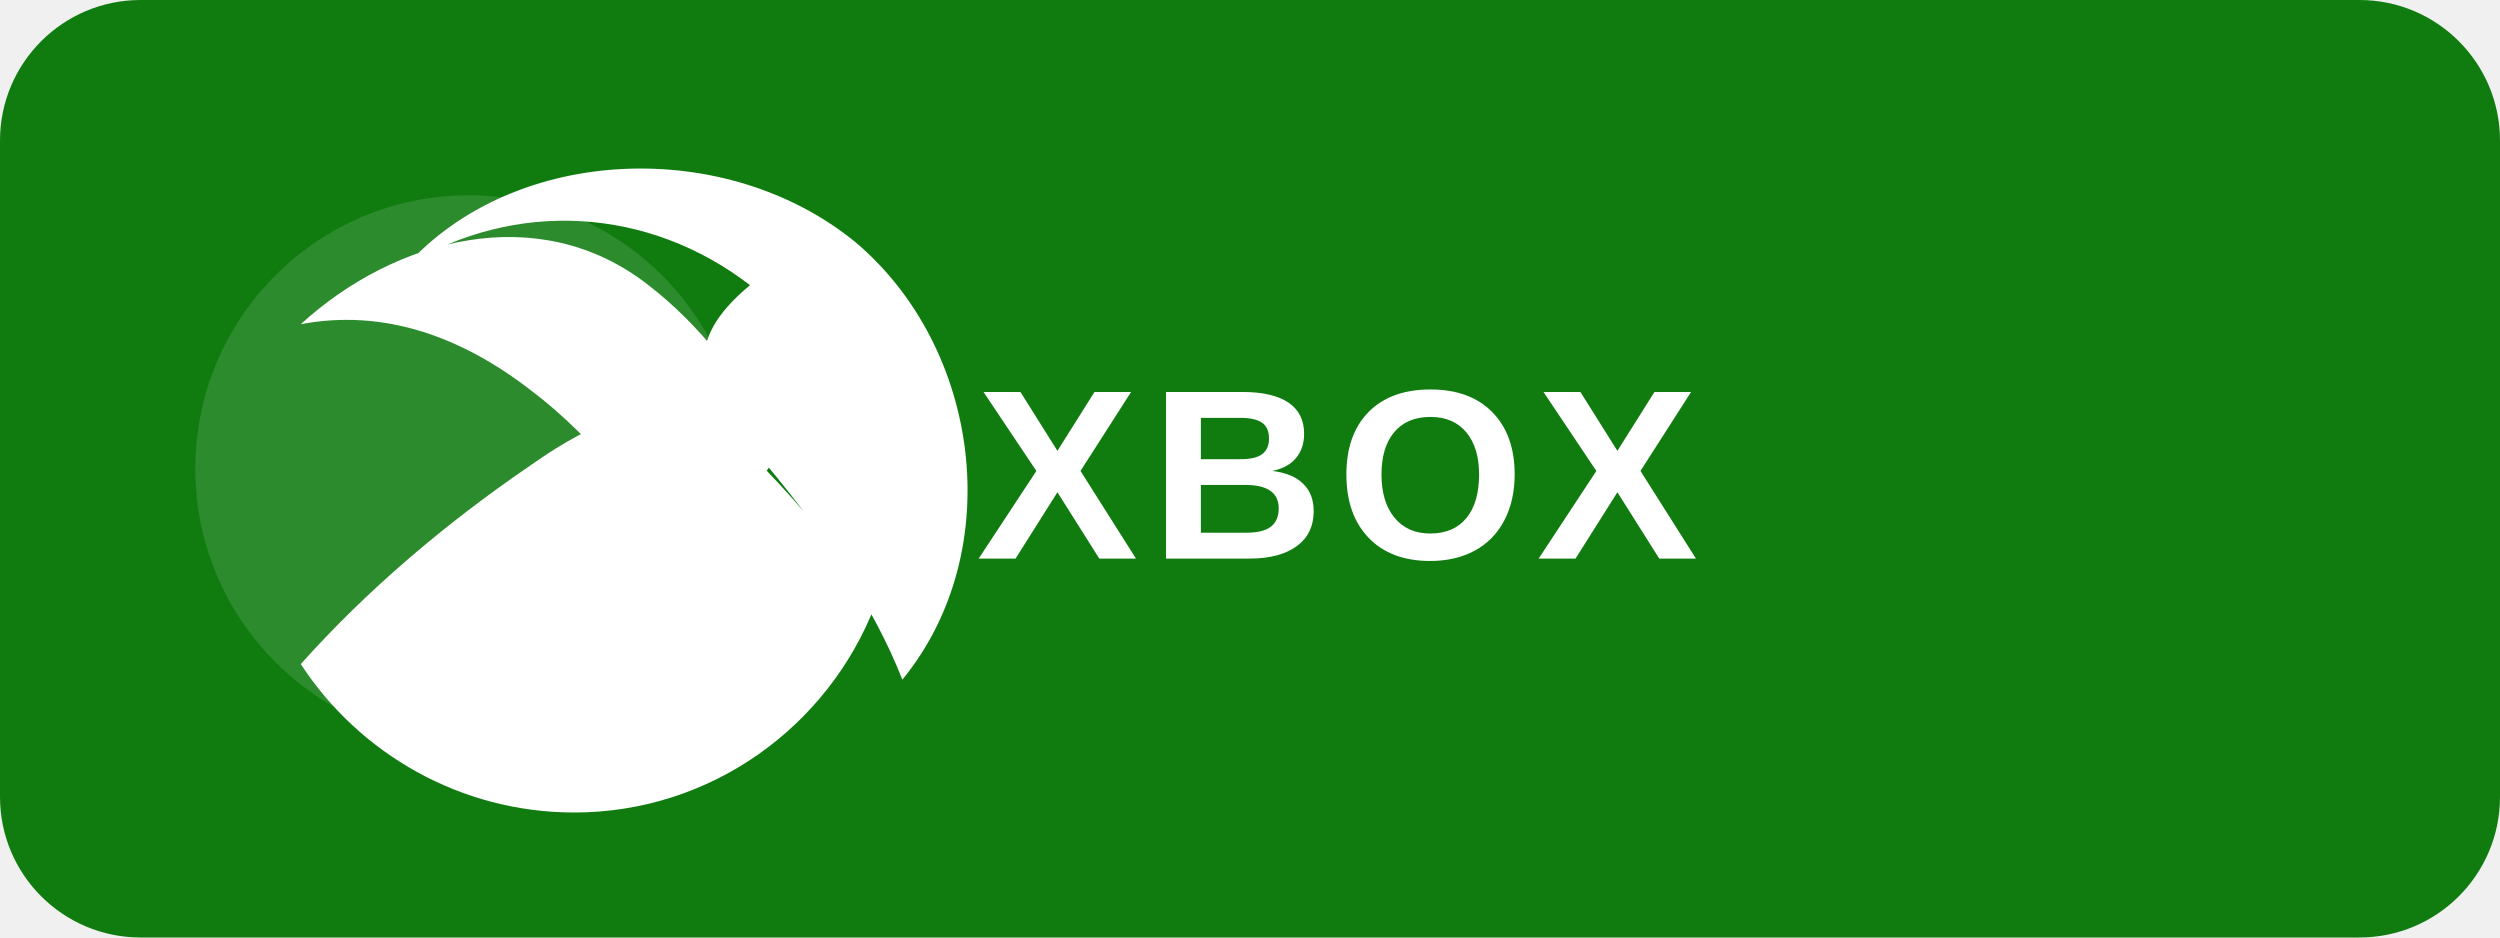
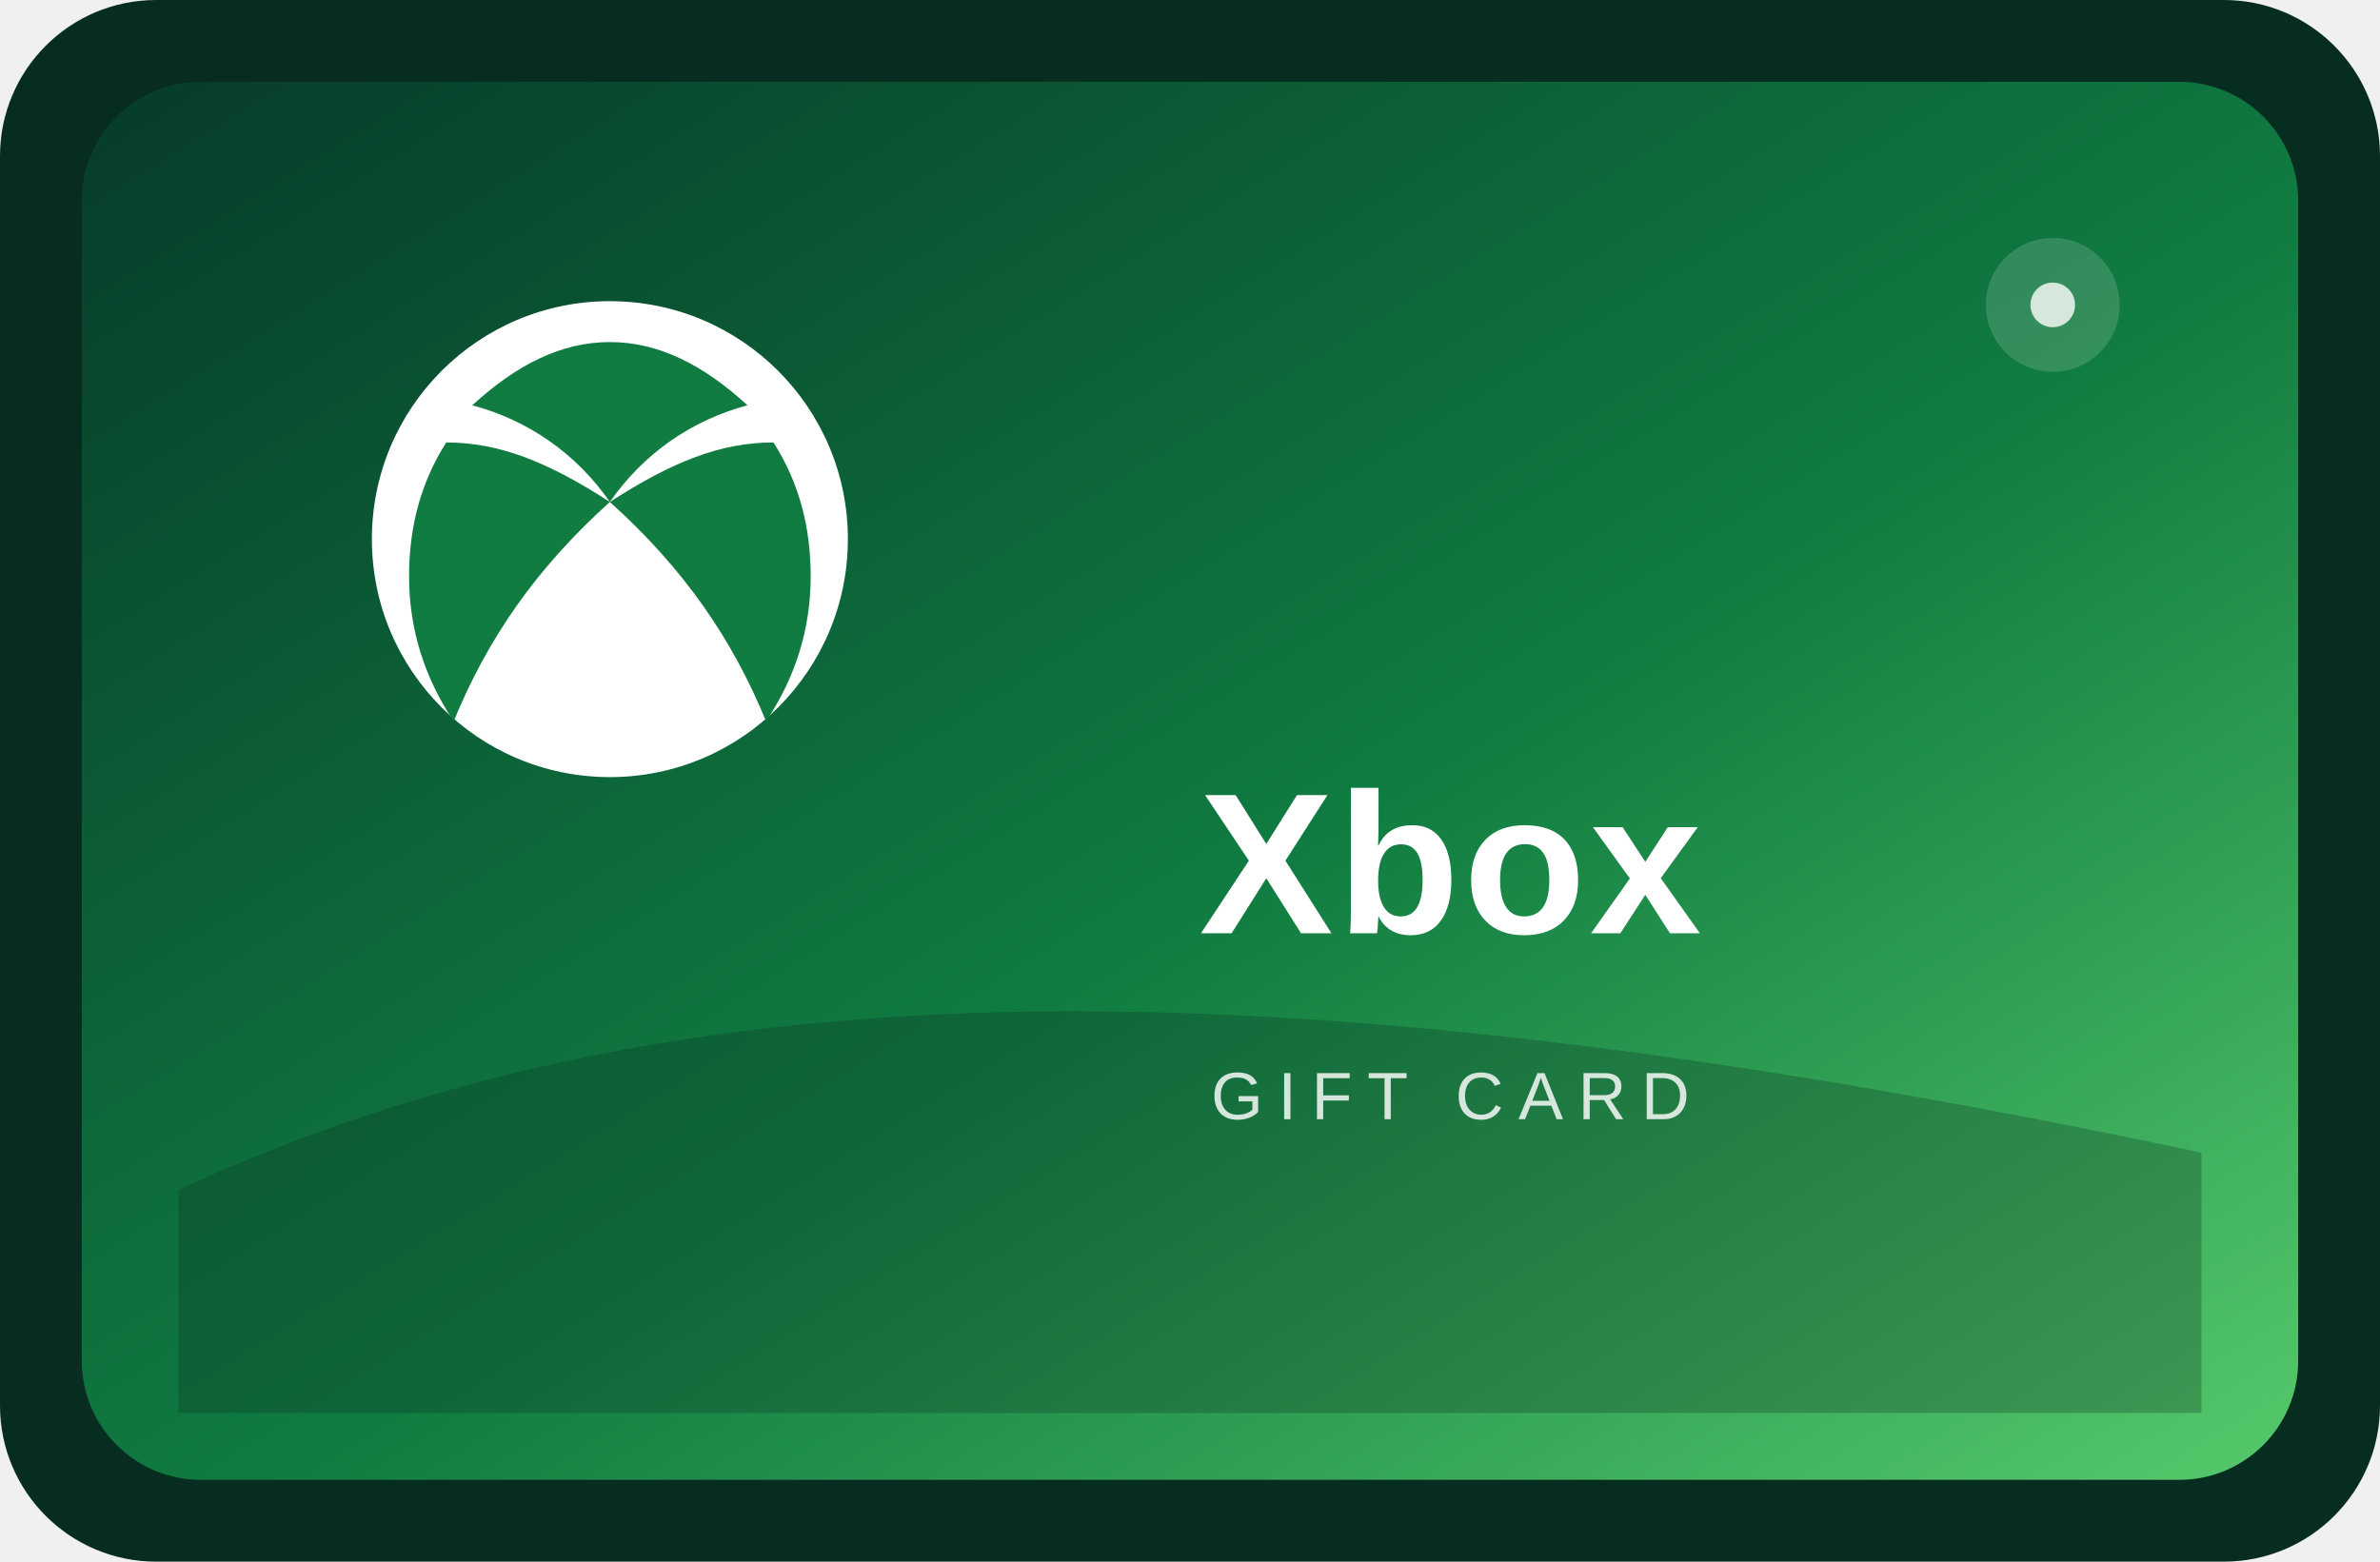
- <svg xmlns="http://www.w3.org/2000/svg" viewBox="0 0 640 240" role="img" aria-labelledby="title desc">
-   <rect width="640" height="240" rx="36" fill="#107c10" />
-   <circle cx="120" cy="120" r="70" fill="#fff" opacity=".12" />
-   <path fill="#fff" d="M77 83c24-22 61-32 89-10 13 10 24 24 34 42-7 10-14 22-21 36-12-20-27-39-43-51-18-14-38-21-59-17zm115-10c-26-20-60-22-88-5 28-31 82-33 115-6 32 27 39 79 12 112-7-18-20-38-39-60-13-15-18-26 0-41zm-15 30c18 14 35 34 47 52-12 31-42 53-77 53-29 0-55-15-70-38 17-19 37-36 59-51 17-12 27-14 41-16z" />
-   <text x="250" y="143" fill="#fff" font-family="Arial,sans-serif" font-size="62" font-weight="700" letter-spacing="3">XBOX</text>
+ <svg xmlns="http://www.w3.org/2000/svg" viewBox="0 0 640 420" role="img" aria-labelledby="title desc">
+   <defs>
+     <linearGradient id="xbox-bg" x1="0" y1="0" x2="1" y2="1">
+       <stop offset="0" stop-color="#073b2a" />
+       <stop offset="0.55" stop-color="#107c41" />
+       <stop offset="1" stop-color="#56c96b" />
+     </linearGradient>
+     <linearGradient id="xbox-shine" x1="0" y1="0" x2="1" y2="0">
+       <stop offset="0" stop-color="#fff" stop-opacity="0" />
+       <stop offset="0.5" stop-color="#fff" stop-opacity=".25" />
+       <stop offset="1" stop-color="#fff" stop-opacity="0" />
+     </linearGradient>
+   </defs>
+   <rect width="640" height="420" rx="42" fill="#062d20" />
+   <rect x="22" y="22" width="596" height="376" rx="32" fill="url(#xbox-bg)" />
+   <path d="M48 320c126-58 280-66 544-10v70H48z" fill="#062d20" opacity=".28" />
+   <path d="M50 108h540" stroke="url(#xbox-shine)" stroke-width="3" />
+   <g transform="translate(92 73)">
+     <circle cx="72" cy="72" r="64" fill="#fff" />
+     <path d="M35 36c12-11 24-17 37-17 13 0 25 6 37 17-15 4-28 13-37 26-9-13-22-22-37-26zm-7 10c-7 11-10 23-10 36 0 14 4 27 12 39 9-22 22-41 42-59-17-11-30-16-44-16zm88 0c7 11 10 23 10 36 0 14-4 27-12 39-9-22-22-41-42-59 17-11 30-16 44-16z" fill="#107c41" />
+   </g>
+   <text x="390" y="251" fill="#fff" text-anchor="middle" font-family="Arial, Helvetica, sans-serif" font-size="54" font-weight="700" letter-spacing="1">Xbox</text>
+   <text x="390" y="301" fill="#fff" fill-opacity=".82" text-anchor="middle" font-family="Arial, Helvetica, sans-serif" font-size="18" letter-spacing="4">GIFT CARD</text>
+   <circle cx="552" cy="82" r="18" fill="#fff" fill-opacity=".15" />
+   <circle cx="552" cy="82" r="6" fill="#fff" fill-opacity=".8" />
</svg>
